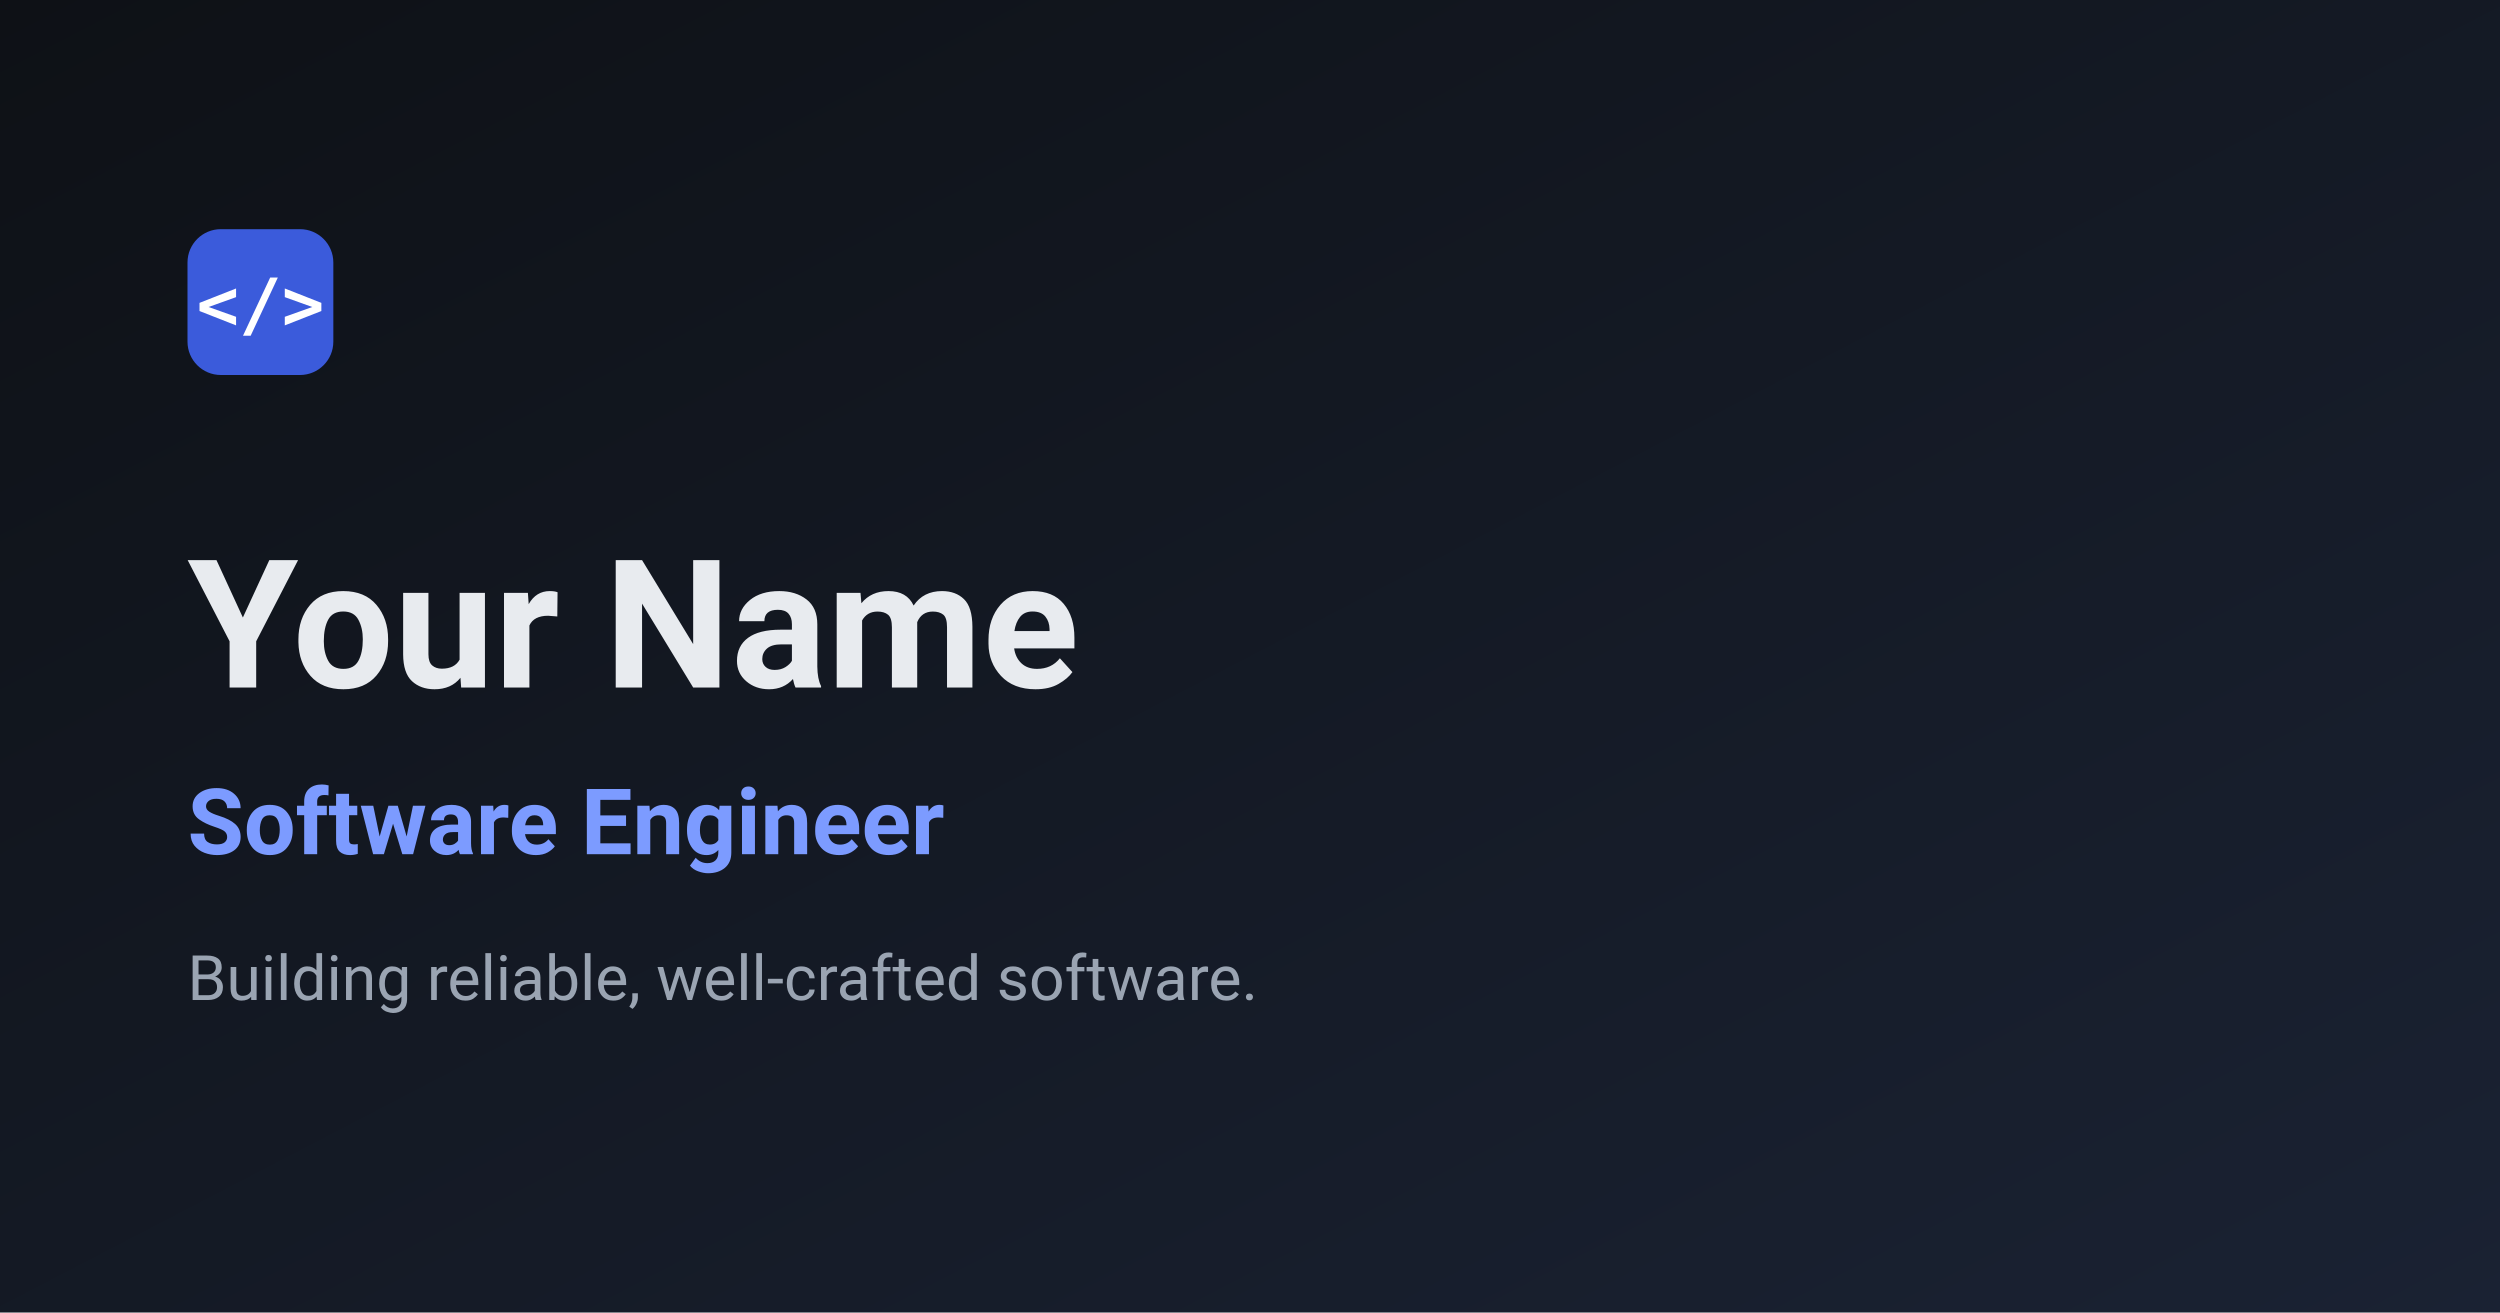
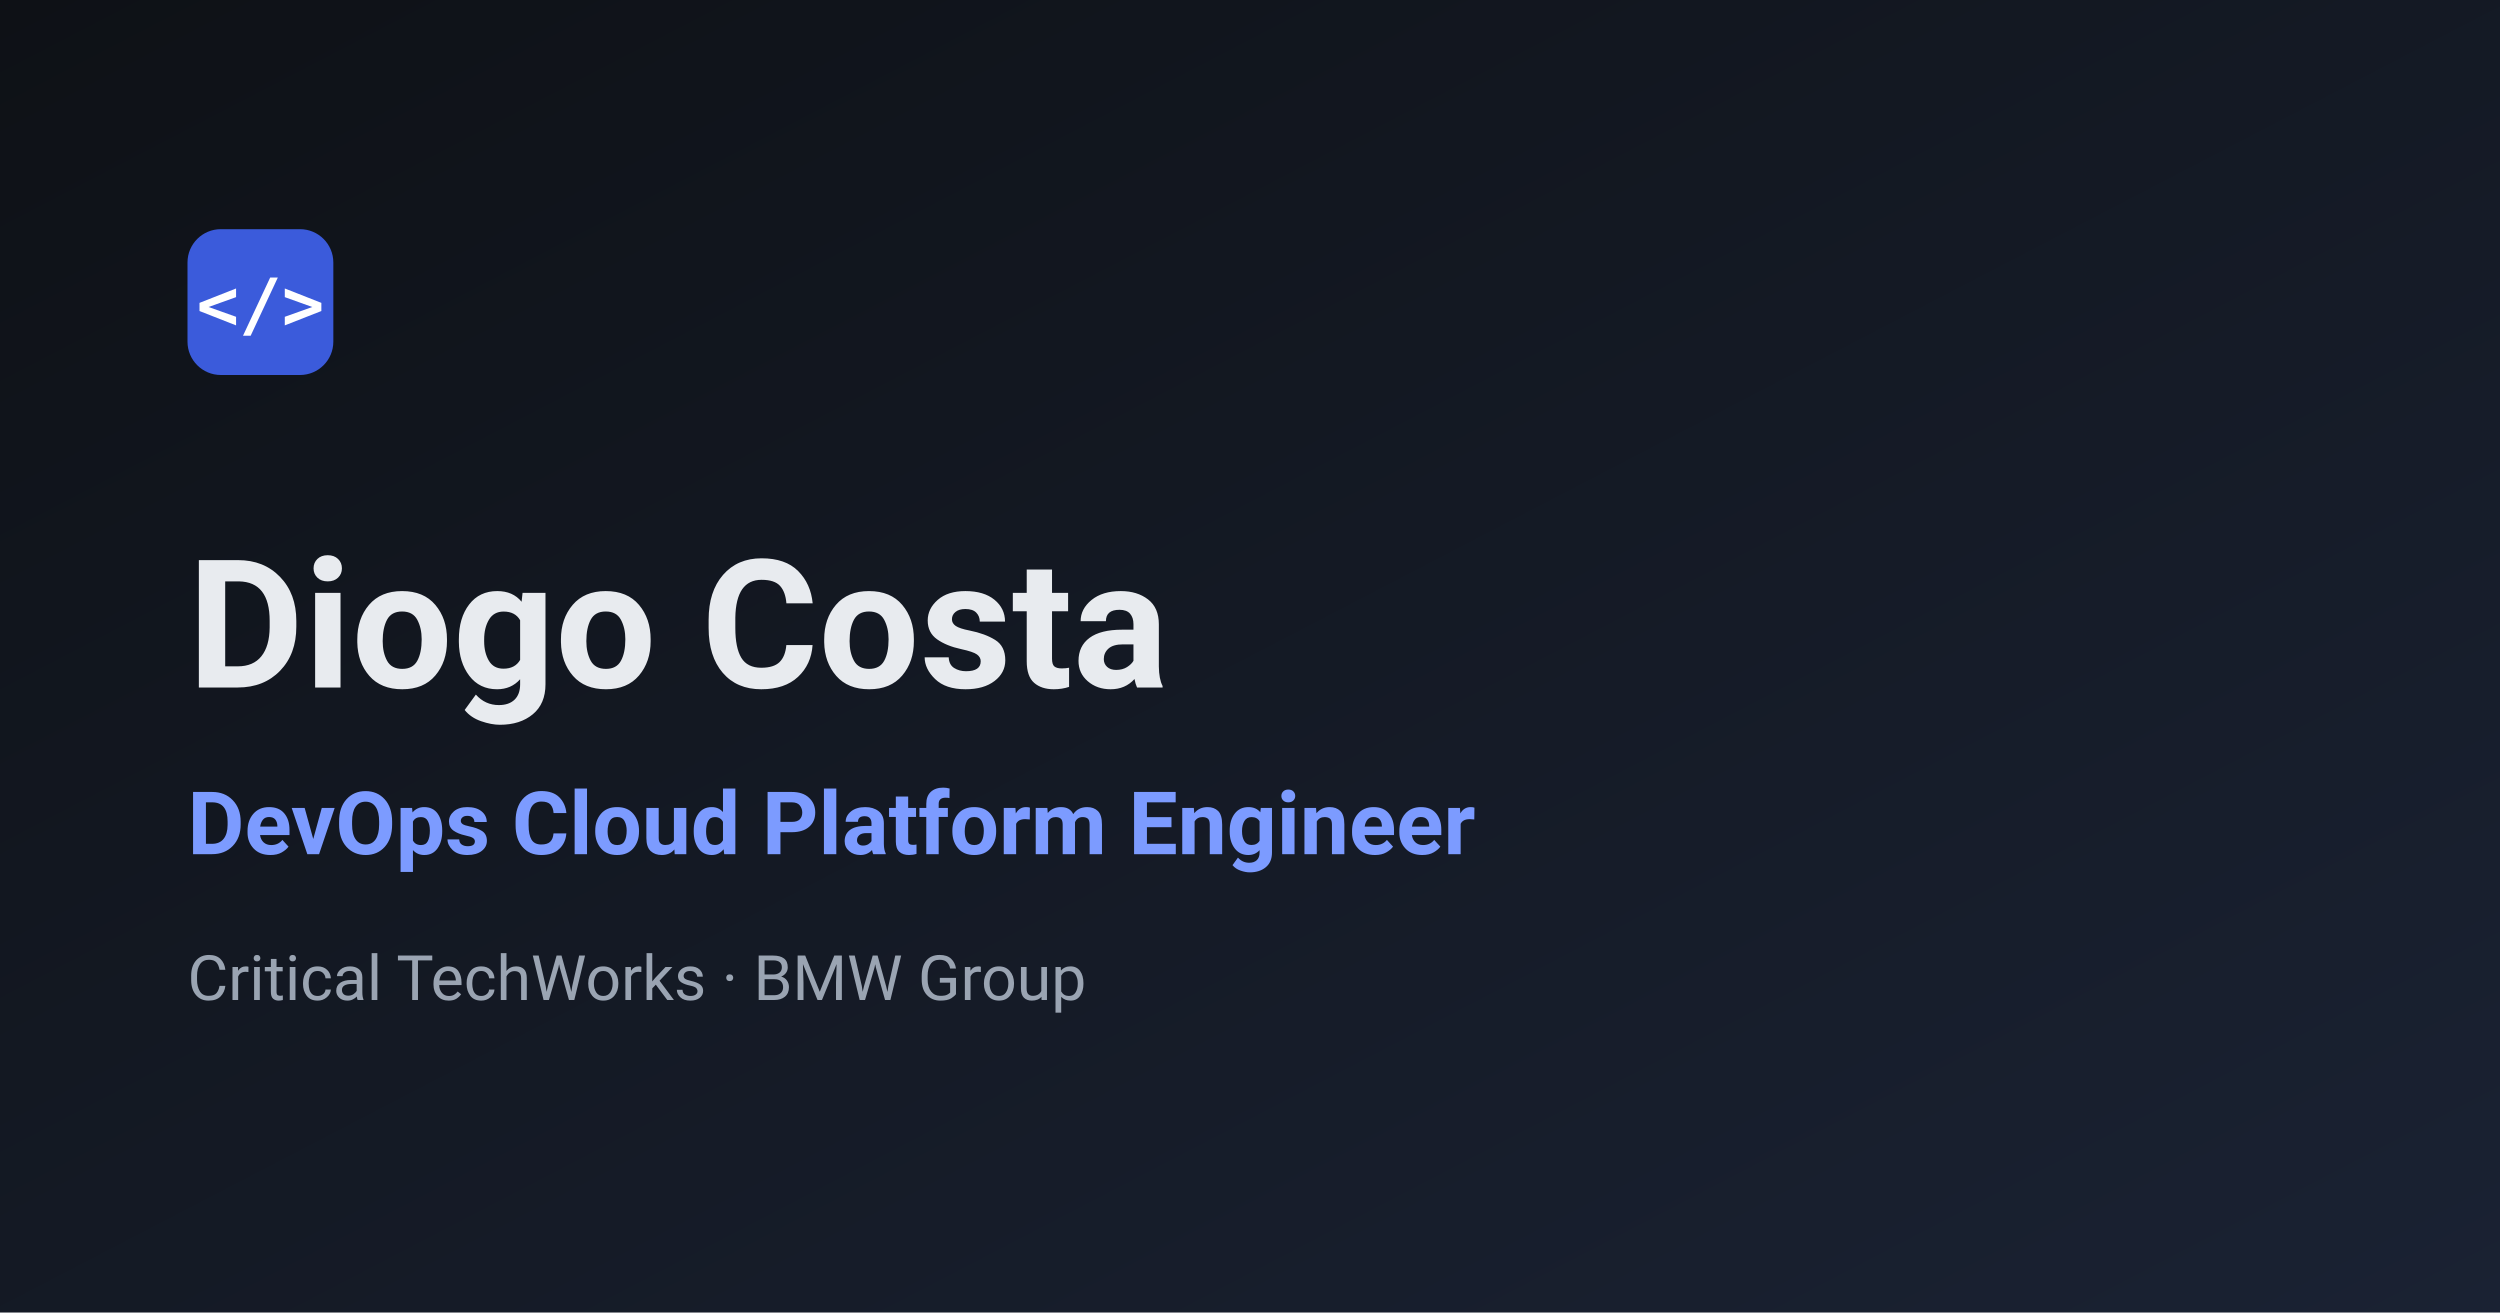
<svg xmlns="http://www.w3.org/2000/svg" width="1200" height="630" viewBox="0 0 1200 630">
  <defs>
    <linearGradient id="bg" x1="0" y1="0" x2="1" y2="1">
      <stop offset="0" stop-color="#0e1116" />
      <stop offset="1" stop-color="#1a2233" />
    </linearGradient>
  </defs>
  <rect width="1200" height="630" fill="url(#bg)" />
  <g transform="translate(90,110)">
    <rect x="0" y="0" width="70" height="70" rx="16" fill="#3b5bdb" />
    <text x="35" y="48" font-family="ui-monospace, Menlo, monospace" font-size="34" fill="#ffffff" text-anchor="middle" font-weight="700">&lt;/&gt;</text>
  </g>
-   <text x="90" y="330" font-family="ui-sans-serif, system-ui, Segoe UI, Roboto, sans-serif" font-size="86" fill="#e8ebef" font-weight="700">Your Name</text>
-   <text x="90" y="410" font-family="ui-sans-serif, system-ui, Segoe UI, Roboto, sans-serif" font-size="44" fill="#7c9bff" font-weight="600">Software Engineer</text>
-   <text x="90" y="480" font-family="ui-sans-serif, system-ui, Segoe UI, Roboto, sans-serif" font-size="30" fill="#9aa4b2">Building reliable, well-crafted software.</text>
+   <text x="90" y="330" font-family="ui-sans-serif, system-ui, Segoe UI, Roboto, sans-serif" font-size="86" fill="#e8ebef" font-weight="700">Diogo Costa</text>
+   <text x="90" y="410" font-family="ui-sans-serif, system-ui, Segoe UI, Roboto, sans-serif" font-size="42" fill="#7c9bff" font-weight="600">DevOps Cloud Platform Engineer</text>
+   <text x="90" y="480" font-family="ui-sans-serif, system-ui, Segoe UI, Roboto, sans-serif" font-size="30" fill="#9aa4b2">Critical TechWorks · BMW Group</text>
</svg>
